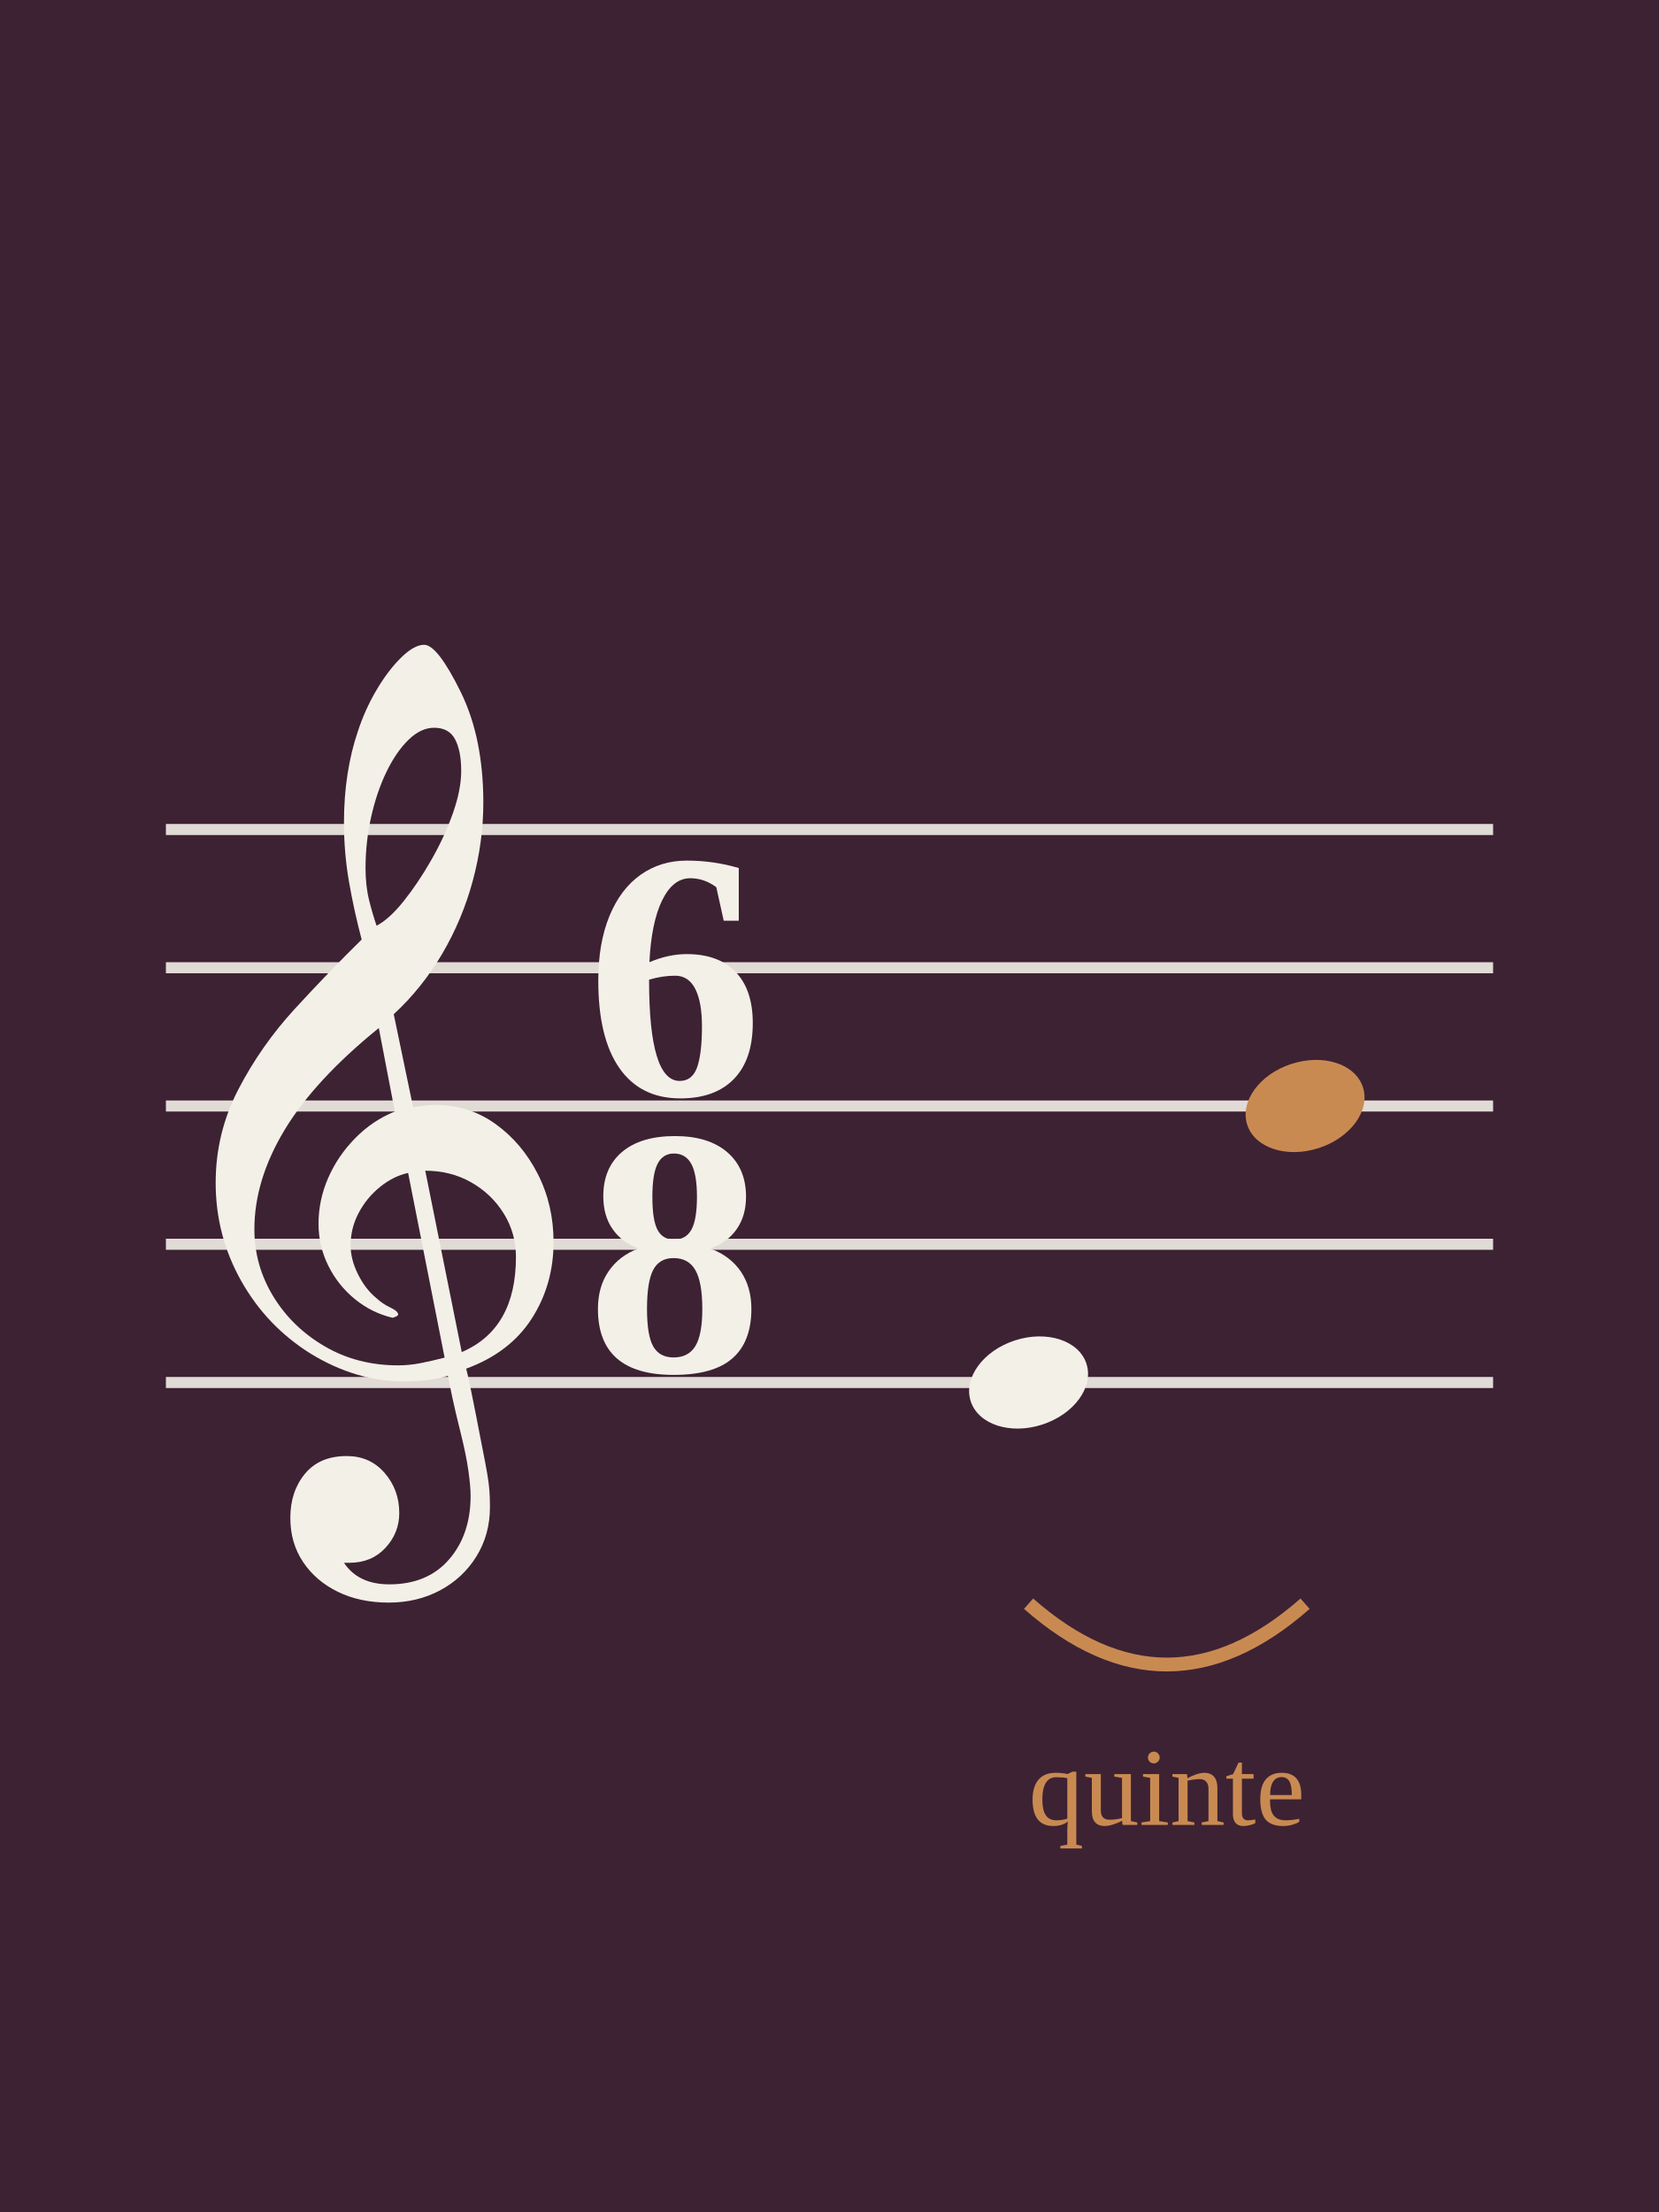
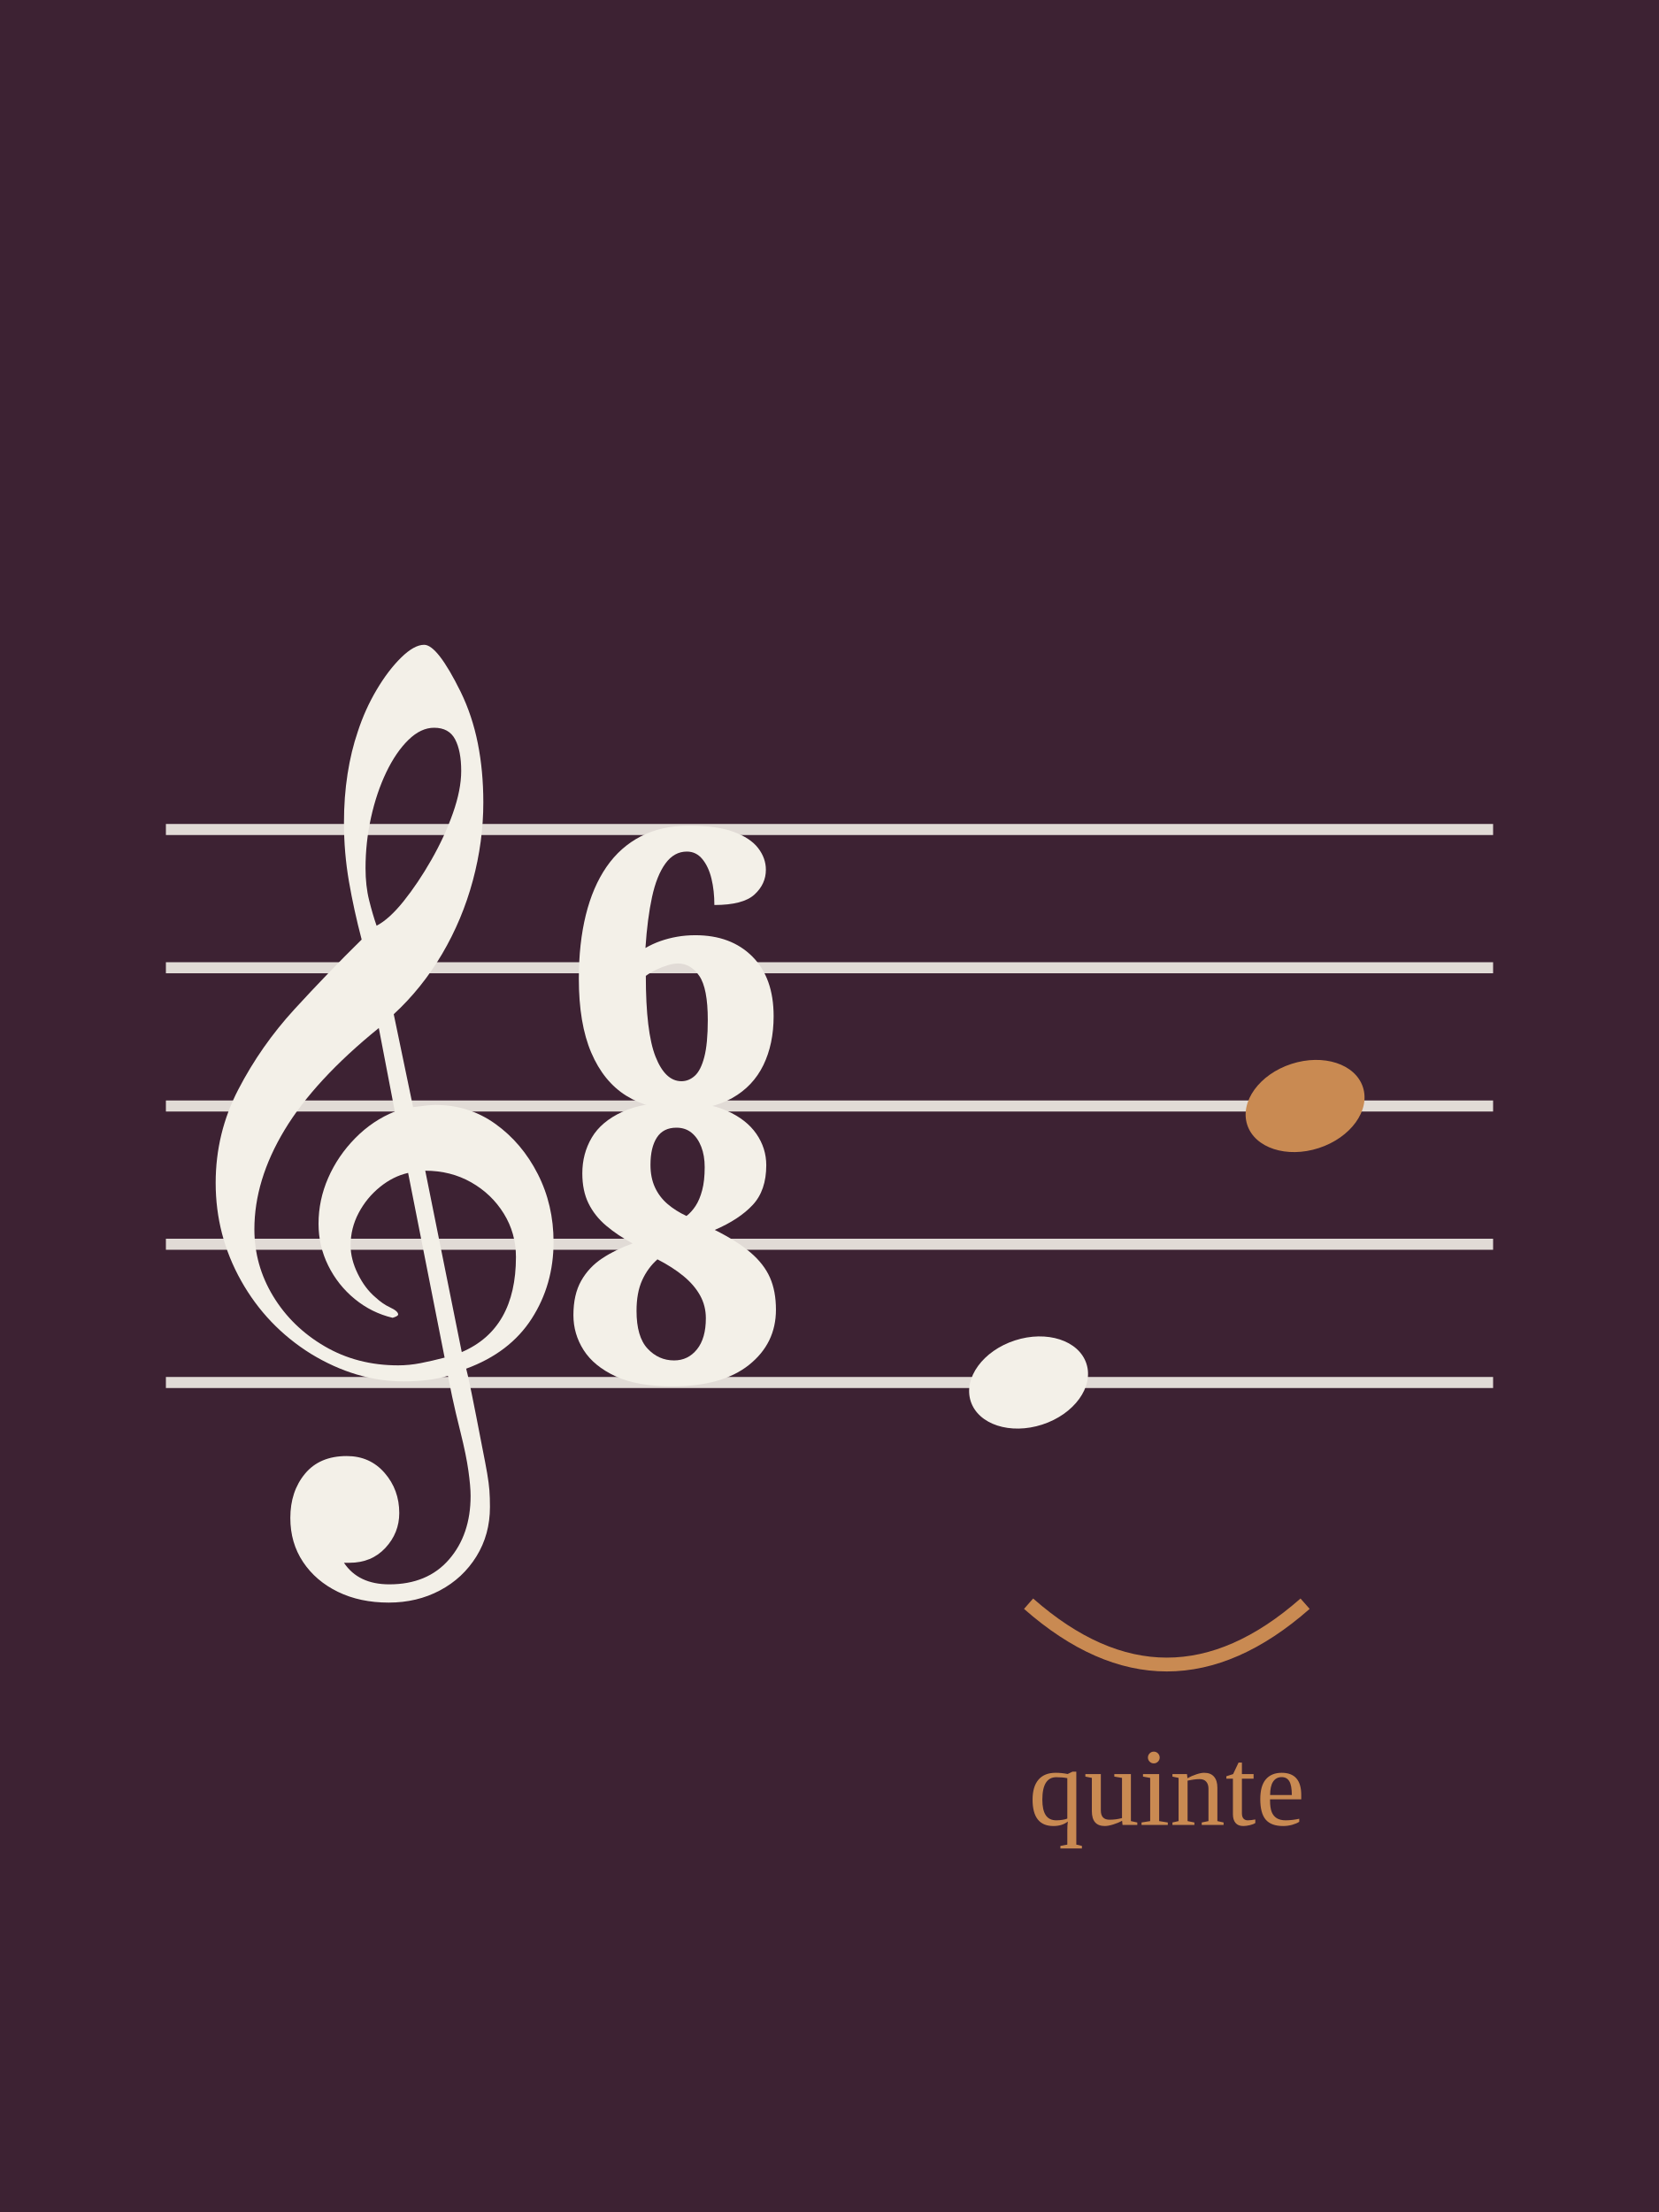
<svg xmlns="http://www.w3.org/2000/svg" viewBox="0 0 300 400">
  <rect width="300" height="400" fill="#3d2233" />
  <g opacity="0.9">
    <line x1="30" y1="150" x2="270" y2="150" stroke="#f3f0e8" stroke-width="2" />
    <line x1="30" y1="175" x2="270" y2="175" stroke="#f3f0e8" stroke-width="2" />
    <line x1="30" y1="200" x2="270" y2="200" stroke="#f3f0e8" stroke-width="2" />
    <line x1="30" y1="225" x2="270" y2="225" stroke="#f3f0e8" stroke-width="2" />
    <line x1="30" y1="250" x2="270" y2="250" stroke="#f3f0e8" stroke-width="2" />
  </g>
  <path transform="translate(34 250) scale(0.1 -0.1)" fill="#f3f0e8" d="M314 801Q300 854 291.0 906.0Q282 958 282 1012Q282 1059 288.5 1100.5Q295 1142 307 1177Q320 1217 341.0 1252.5Q362 1288 385.5 1311.0Q409 1334 427 1334Q451 1334 493 1249Q514 1206 524.0 1156.0Q534 1106 534 1049Q534 978 515.0 907.5Q496 837 459.5 775.0Q423 713 372 666L407 498Q422 500 432.0 501.0Q442 502 447 502Q508 502 556.0 467.5Q604 433 632.5 377.0Q661 321 661 254Q661 177 621.5 115.5Q582 54 503 25Q508 8 532 -117Q538 -147 541.0 -164.5Q544 -182 545.0 -195.0Q546 -208 546 -225Q546 -275 521.5 -314.5Q497 -354 455.5 -376.0Q414 -398 363 -398Q311 -398 271.0 -378.5Q231 -359 208.0 -324.5Q185 -290 185 -245Q185 -197 211.5 -165.0Q238 -133 287 -133Q329 -133 355.5 -163.5Q382 -194 382 -236Q382 -272 357.0 -299.0Q332 -326 292 -326H282Q308 -365 364 -365Q433 -365 472.0 -320.0Q511 -275 511 -205Q511 -188 507.0 -159.5Q503 -131 493 -91Q483 -51 477.5 -25.0Q472 1 470 12Q436 2 390 2Q304 2 222 52Q142 102 96.0 184.0Q50 266 50 361Q50 451 91 530Q132 609 192.5 675.0Q253 741 314 801ZM341 826Q364 838 390.0 870.5Q416 903 440.0 945.0Q464 987 479.0 1029.5Q494 1072 494 1106Q494 1142 483.0 1163.0Q472 1184 445 1184Q421 1184 398.5 1162.0Q376 1140 358.5 1103.5Q341 1067 331.0 1022.0Q321 977 321 930Q321 898 327.5 872.0Q334 846 341 826ZM398 379Q371 373 347.0 353.5Q323 334 308.5 306.5Q294 279 294 248Q294 223 307.0 196.5Q320 170 339 154Q352 142 365 136Q380 129 380 123Q380 120 370 117Q332 126 301.5 151.0Q271 176 253.5 211.5Q236 247 236 287Q236 330 253.5 370.0Q271 410 302.5 442.0Q334 474 374 490L345 641Q229 547 174.5 456.5Q120 366 120 277Q120 212 154.0 156.0Q188 100 247.0 65.5Q306 31 380 31Q400 31 420.5 35.0Q441 39 464 45ZM495 55Q593 97 593 227Q593 270 571.0 305.5Q549 341 512.0 362.0Q475 383 429 383Z" />
-   <g font-family="Georgia, 'Times New Roman', 'DejaVu Serif', serif" font-weight="700" font-size="64" fill="#f3f0e8" text-anchor="middle">
-     <text x="122" y="198">6</text>
-     <text x="122" y="248">8</text>
-   </g>
+   <path transform="translate(102.08 200) scale(0.07003 -0.07003)" fill="#f3f0e8" d="M297 -10Q218 -10 159.5 26.5Q101 63 69.0 138.0Q37 213 37 329Q37 420 55.0 493.0Q73 566 108.5 617.5Q144 669 197.5 696.5Q251 724 322 724Q393 724 436.5 708.0Q480 692 500.0 666.0Q520 640 520 610Q520 573 490.5 546.0Q461 519 387 519Q387 556 379.5 587.0Q372 618 356.0 637.5Q340 657 316 657Q283 657 260.5 626.0Q238 595 226.0 539.5Q214 484 209 408Q228 419 248.0 426.0Q268 433 290.5 437.0Q313 441 338 441Q430 441 485.0 386.0Q540 331 540 232Q540 160 513.5 105.5Q487 51 433.0 20.5Q379 -10 297 -10ZM302 64Q321 64 336.5 78.0Q352 92 361.0 126.5Q370 161 370 222Q370 304 348.0 336.0Q326 368 293 368Q281 368 266.5 363.5Q252 359 237.0 352.0Q222 345 210 336Q210 191 235.0 127.5Q260 64 302 64Z" />
+   <path transform="translate(102.08 250) scale(0.07003 -0.07003)" fill="#f3f0e8" d="M278 -10Q188 -10 132.0 16.0Q76 42 49.5 83.5Q23 125 23 174Q23 227 43.0 262.5Q63 298 98.0 321.0Q133 344 176 359Q137 380 107.5 405.0Q78 430 62.0 462.5Q46 495 46 540Q46 591 70.5 632.5Q95 674 149.5 699.0Q204 724 292 724Q369 724 419.5 701.5Q470 679 495.5 642.0Q521 605 521 561Q521 496 486.0 458.5Q451 421 388 394Q446 365 480.5 335.5Q515 306 530.5 271.0Q546 236 546 188Q546 101 476.5 45.5Q407 -10 278 -10ZM283 57Q319 57 342.0 85.5Q365 114 365 166Q365 198 350.0 225.0Q335 252 307.0 275.0Q279 298 240 318Q215 296 200.5 264.0Q186 232 186 185Q186 118 214.5 87.5Q243 57 283 57ZM315 430Q328 440 338.5 456.0Q349 472 355.5 496.5Q362 521 362 556Q362 586 353.0 609.0Q344 632 328.0 645.0Q312 658 289 658Q255 658 238.5 632.5Q222 607 222 562Q222 529 233.5 504.0Q245 479 266.0 461.0Q287 443 315 430Z" />
  <ellipse cx="186" cy="250.0" rx="11" ry="8" fill="#f3f0e8" transform="rotate(-18 186 250.0)" />
  <ellipse cx="236" cy="200.0" rx="11" ry="8" fill="#c98a52" transform="rotate(-18 236 200.0)" />
  <path d="M186 290 Q211 312 236 290" fill="none" stroke="#c98a52" stroke-width="2.5" />
  <text x="211" y="330" font-family="Georgia, 'Times New Roman', 'DejaVu Serif', serif" font-size="20" fill="#c98a52" text-anchor="middle">quinte</text>
</svg>
